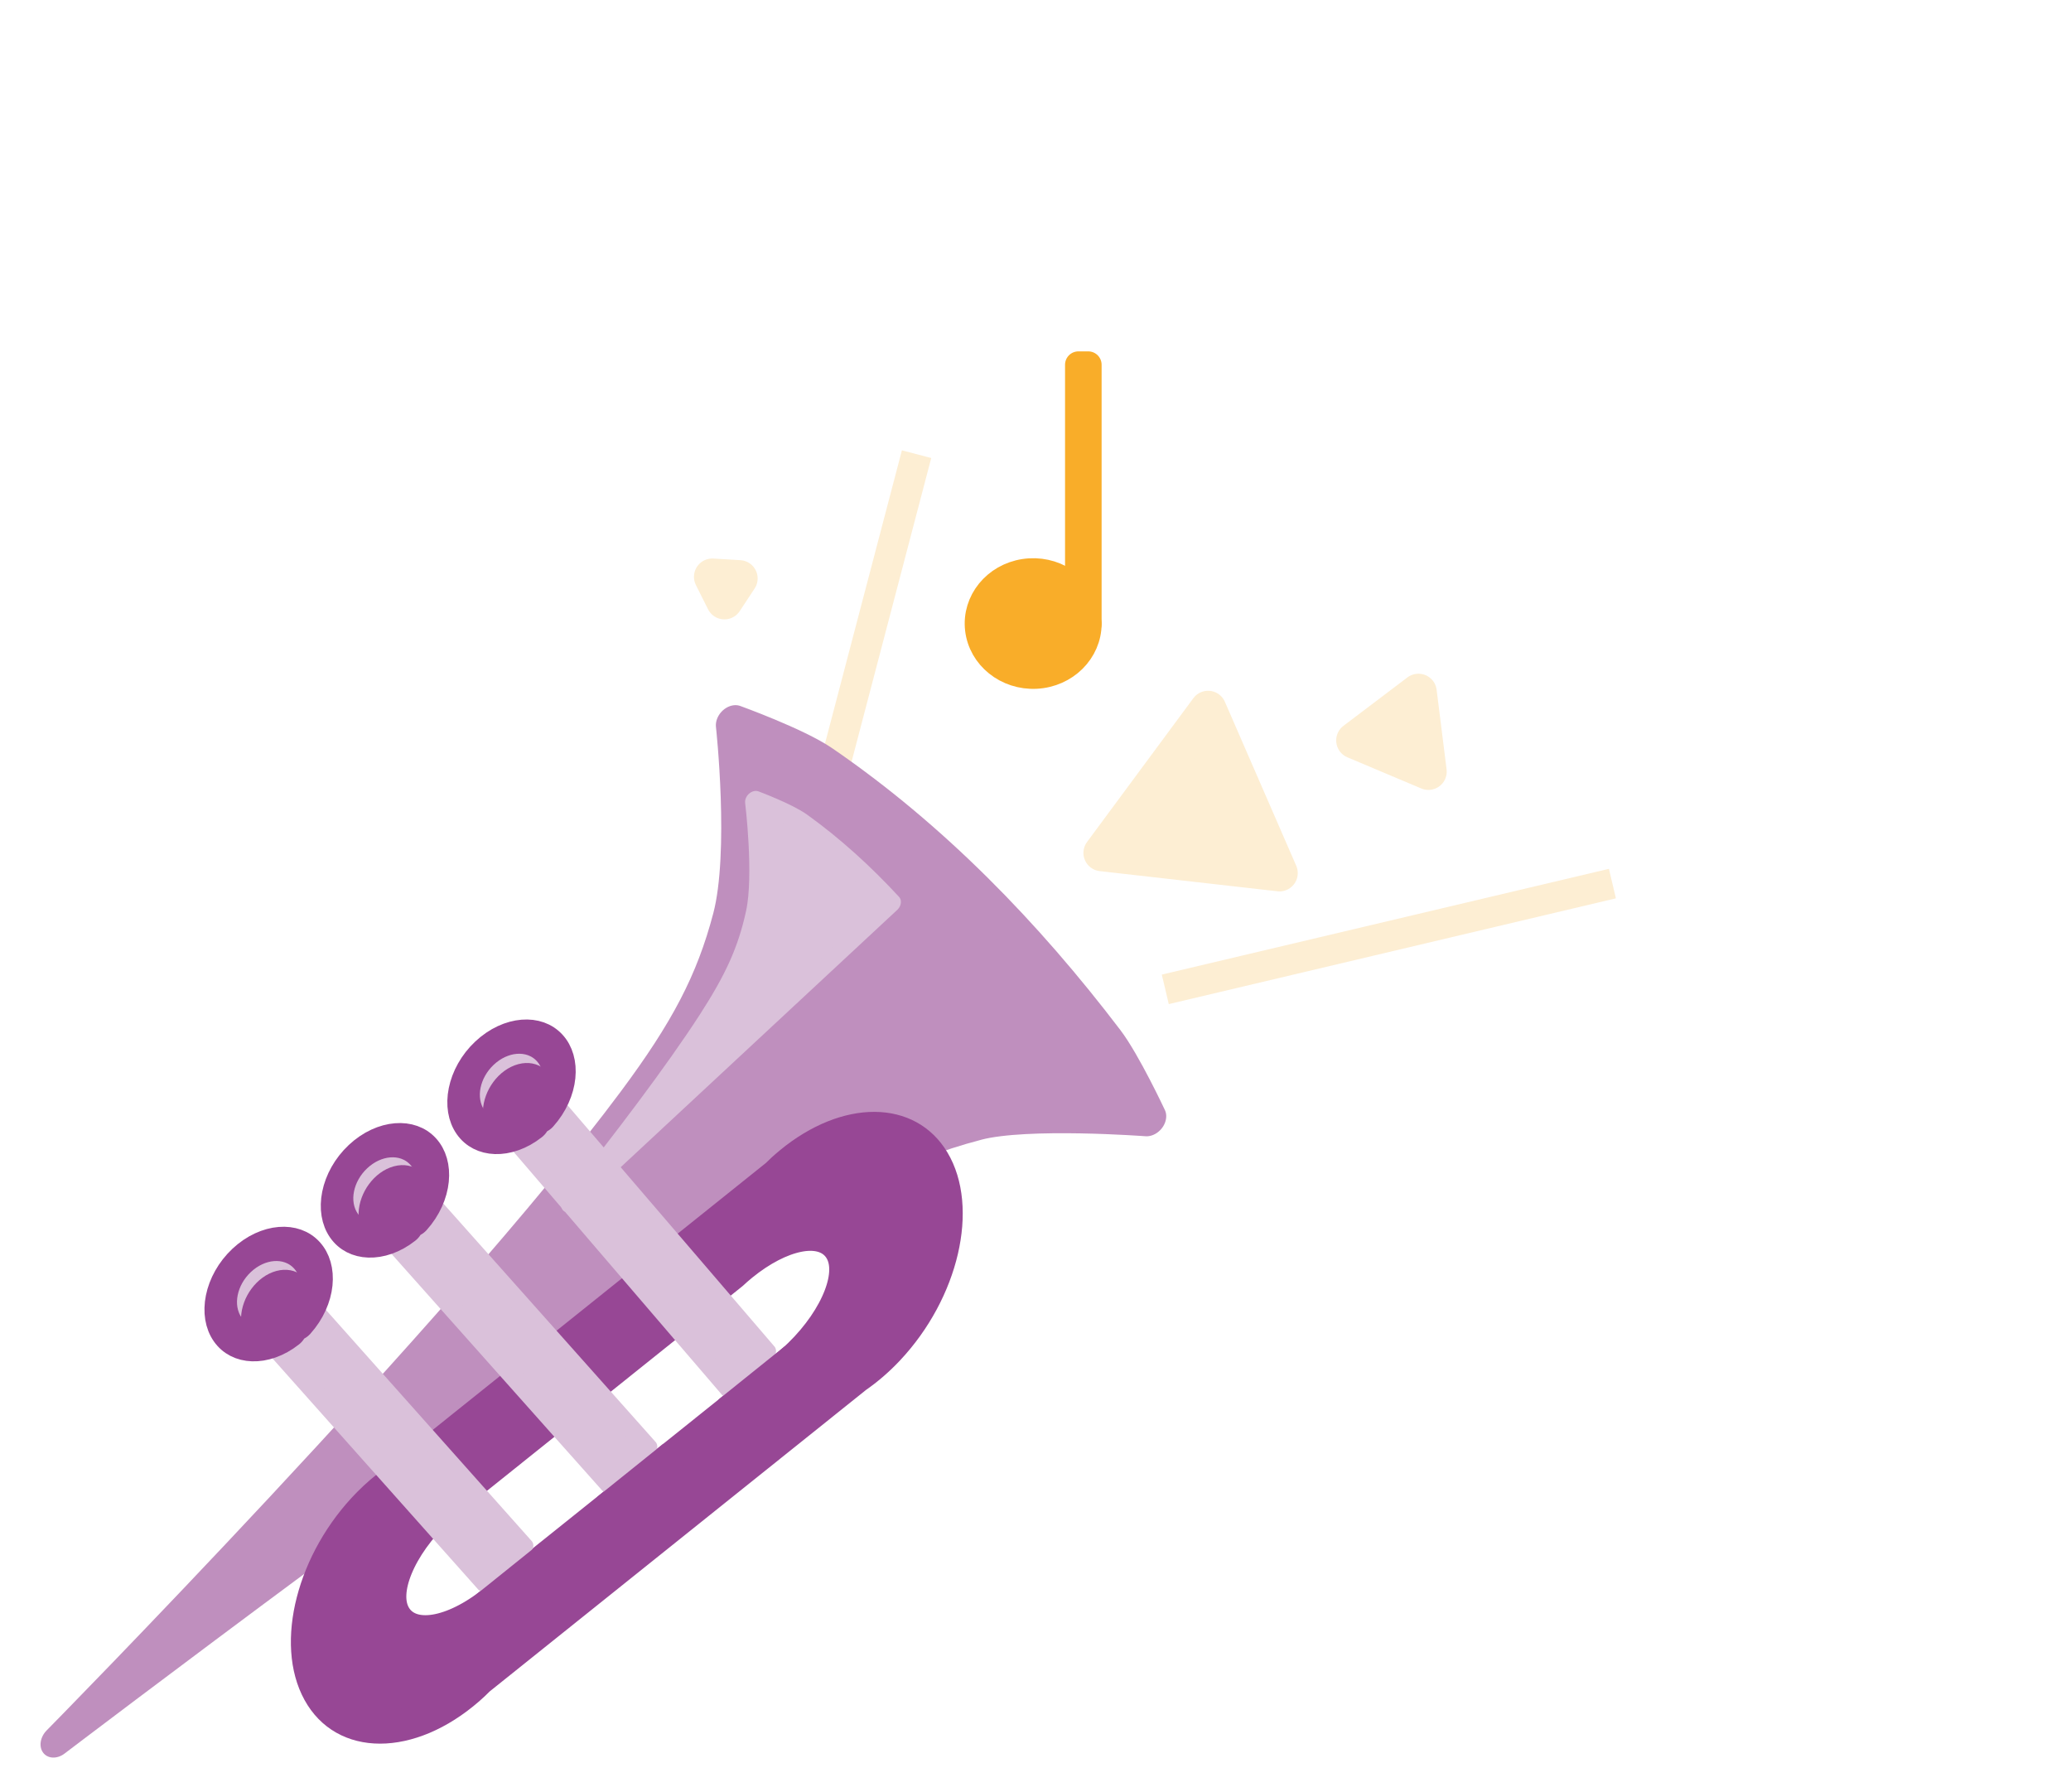
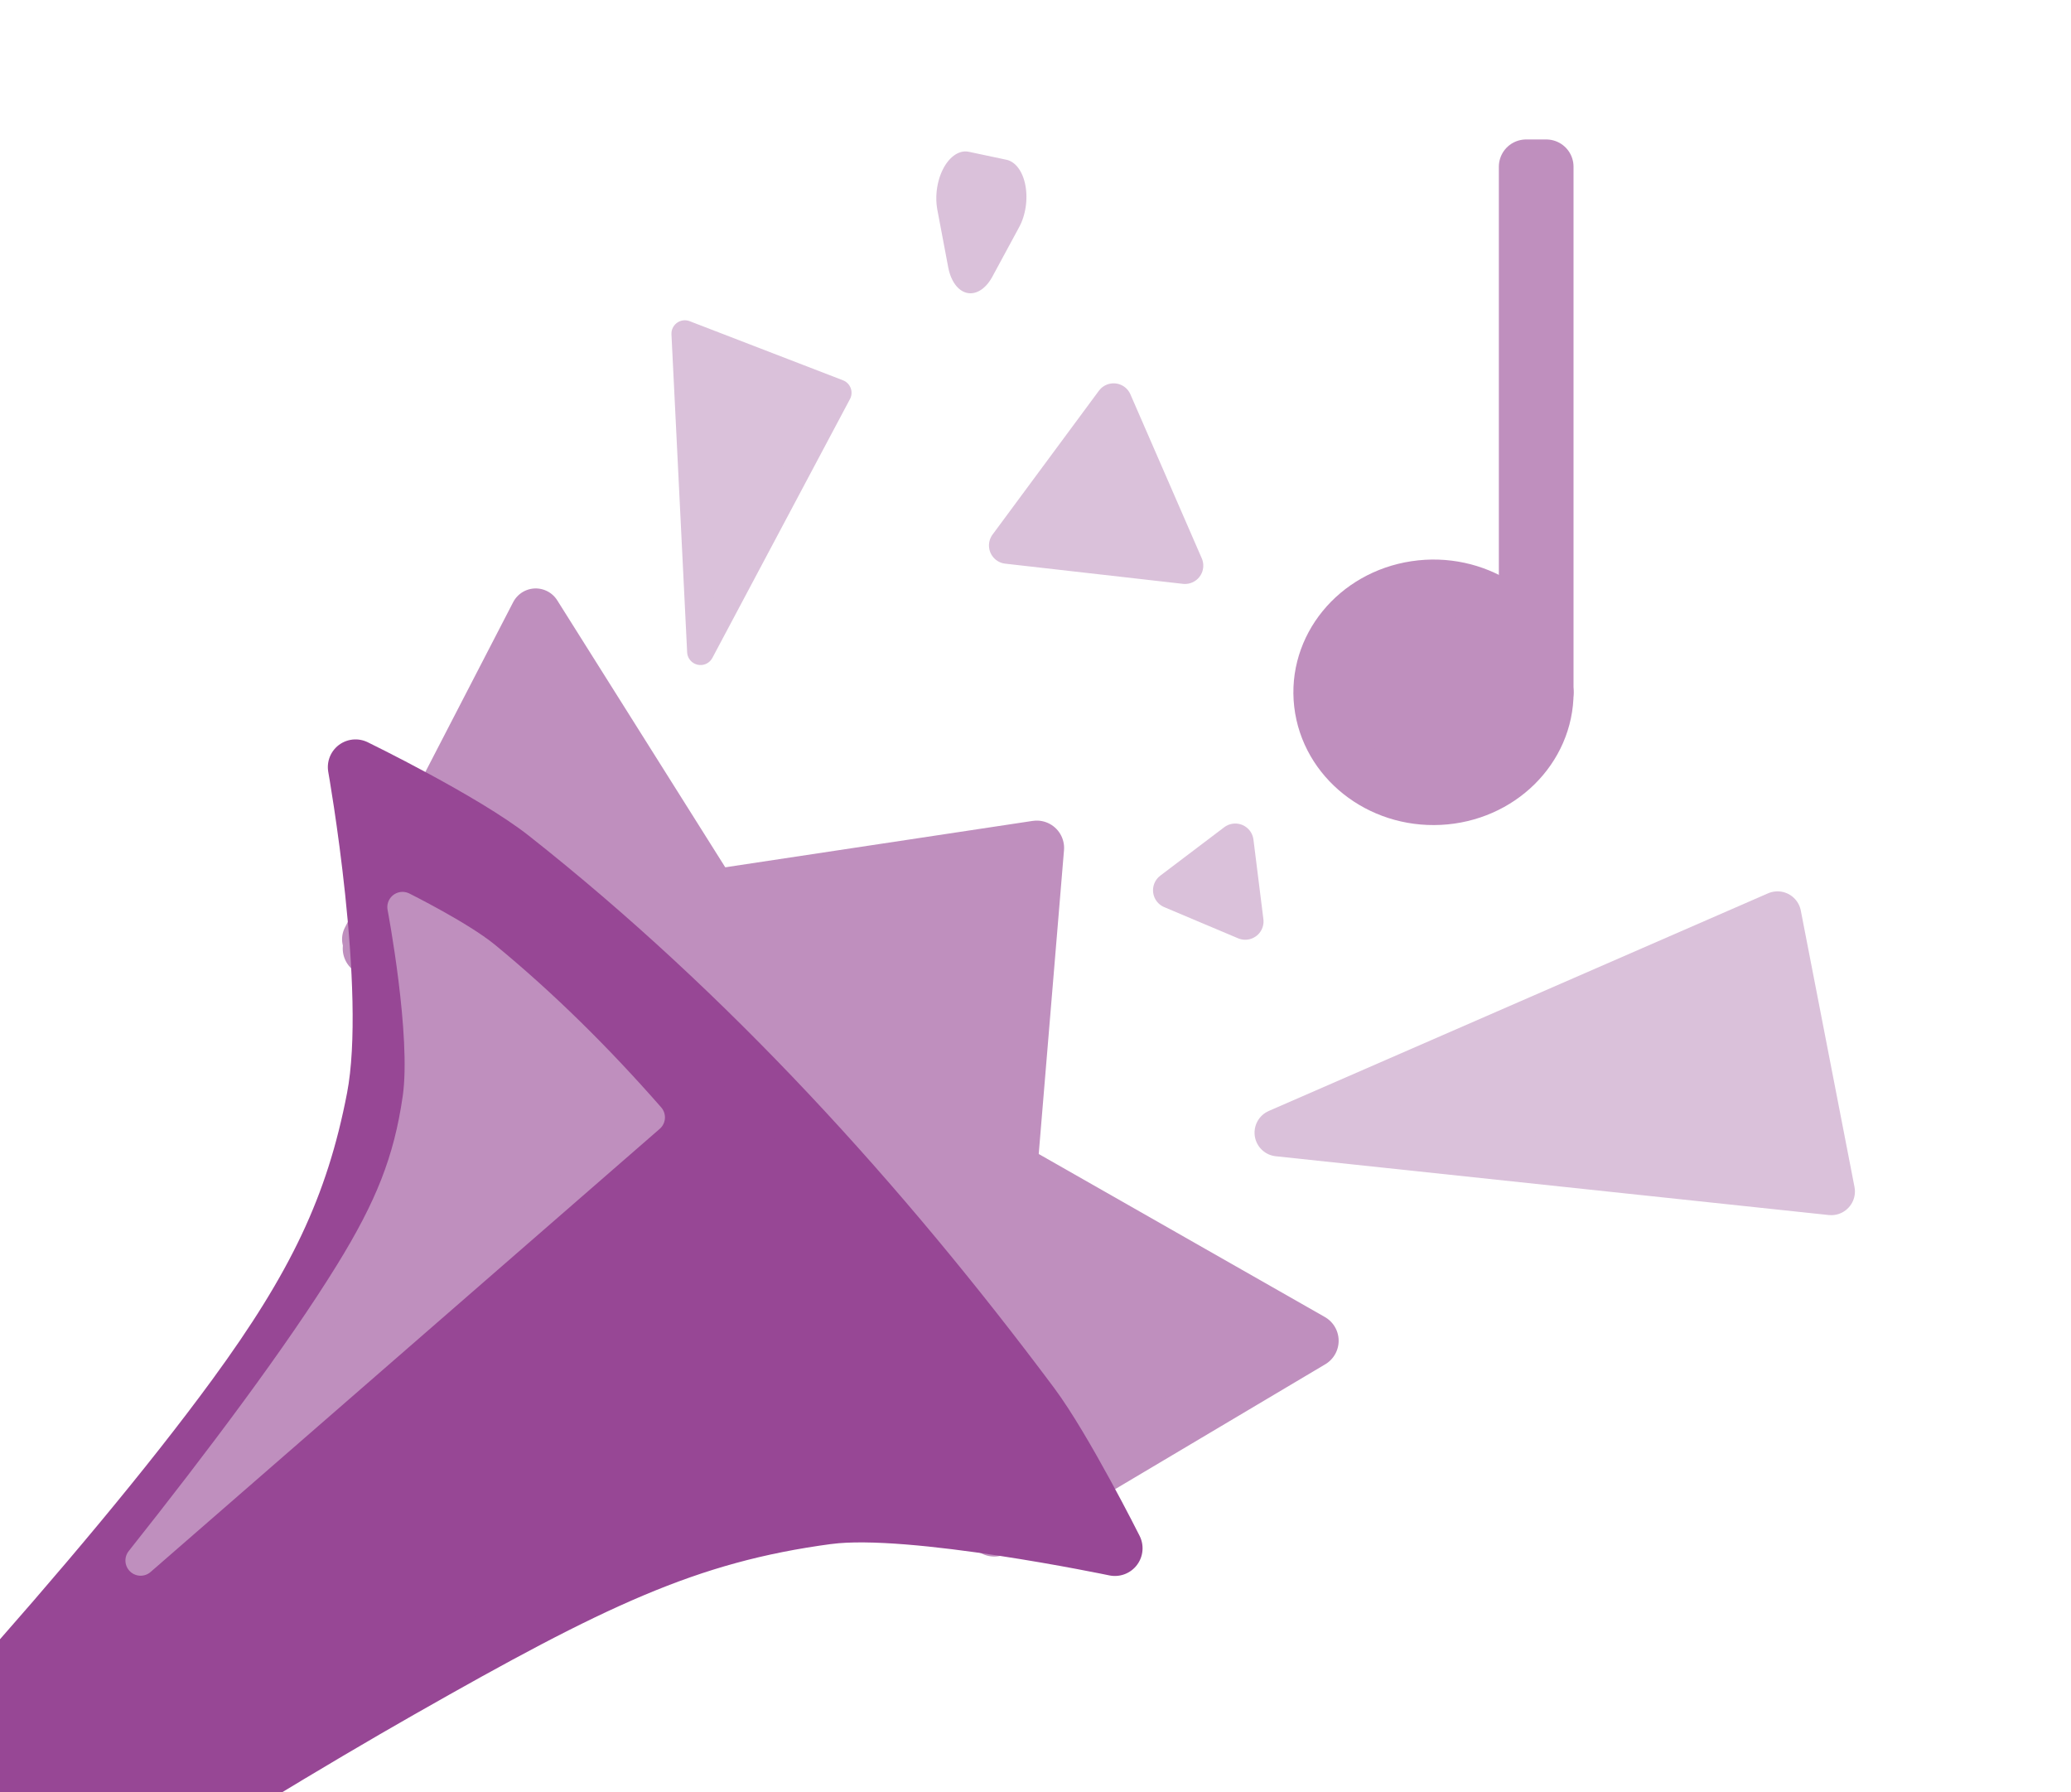
<svg xmlns="http://www.w3.org/2000/svg" width="222" height="192" viewBox="0 0 58.737 50.8" version="1.1" id="svg1583">
  <defs id="defs1580" />
  <g id="layer1">
-     <rect style="fill:#fdeed3;fill-opacity:1;stroke:none;stroke-width:1.039;stroke-linejoin:round;stroke-dasharray:none;stroke-opacity:1" id="rect97535" width="0.86" height="13.031" x="34.481" y="-38.735" transform="rotate(76.69239)" />
-     <rect style="fill:#fdeed3;fill-opacity:1;stroke:none;stroke-width:1.039;stroke-linejoin:round;stroke-dasharray:none;stroke-opacity:1" id="rect97535-5" width="0.86" height="13.031" x="27.983" y="5.862" transform="rotate(14.69964)" />
-     <g id="g93620" transform="matrix(0.8923886,-0.07265827,-0.1179231,0.9176655,0.7224494,11.73235)">
-       <path style="fill:#bf8fbe;fill-opacity:1;stroke:#bf8fbe;stroke-width:1.024;stroke-linejoin:round;stroke-dasharray:none;stroke-opacity:1" d="m 33.612,24.599 c 1.542,-0.278 5.418,0.308 5.418,0.308 0,0 -1.043,-1.766 -1.708,-2.539 -3.045,-3.536 -6.476,-6.815 -10.326,-9.451 -0.93,-0.636 -3.029,-1.499 -3.029,-1.499 0,0 0.974,4.008 0.693,6.002 -0.28,1.989 -0.922,3.476 -2.315,5.544 -4.557,6.767 -15.862,18.566 -15.862,18.566 0,0 12.644,-9.25 19.285,-13.369 3.473,-2.154 5.215,-3.087 7.844,-3.561 z" id="path77547" />
-       <path id="path77547-0" style="fill:#dac1da;fill-opacity:1;stroke:#dac1da;stroke-width:0.562;stroke-linejoin:round;stroke-dasharray:none;stroke-opacity:1" d="m 24.993,13.918 c 0,0 0.589,2.303 0.484,3.46 -0.105,1.153 -0.409,2.022 -1.092,3.238 -0.872,1.551 -2.263,3.556 -3.635,5.429 l 9.103,-8.535 C 28.832,16.495 27.749,15.56 26.602,14.742 26.105,14.387 24.993,13.918 24.993,13.918 Z" />
-       <path id="path77647" style="fill:#974795;fill-opacity:1;stroke:#974795;stroke-width:1.037;stroke-linejoin:round;stroke-dasharray:none;stroke-opacity:1" d="m 27.604,25.32 a 3.464,4.269 22.062 0 0 -0.222,0.19 3.464,4.269 22.062 0 0 -0.166,0.163 l -11.033,8.607 3.7e-4,7.23e-4 a 3.475,4.255 22.428 0 0 -0.71,0.601 3.475,4.255 22.428 0 0 -0.772,5.71 3.475,4.255 22.428 0 0 4.843,0.384 3.475,4.255 22.428 0 0 0.297,-0.283 L 30.724,32.203 a 3.464,4.269 22.062 0 0 0.885,-0.758 3.464,4.269 22.062 0 0 0.628,-5.729 3.464,4.269 22.062 0 0 -4.634,-0.396 z m -1.019,3.103 a 1.788,2.935 44.947 0 1 3.006,-0.372 1.788,2.935 44.947 0 1 -0.893,3.275 1.788,2.935 44.947 0 1 -0.645,0.536 L 20.201,37.987 a 1.79,2.932 45.32 0 1 -0.218,0.195 1.79,2.932 45.32 0 1 -3.145,0.406 1.79,2.932 45.32 0 1 0.986,-3.282 1.79,2.932 45.32 0 1 0.516,-0.426 l -3.68e-4,-7.23e-4 7.961,-6.21 a 1.788,2.935 44.947 0 1 0.123,-0.112 1.788,2.935 44.947 0 1 0.162,-0.135 z m -7.419,8.069 -0.146,0.149 0.159,-0.124 z" />
-       <path id="rect79203" style="fill:#dac1da;fill-opacity:1;stroke:#dac1da;stroke-width:0.524;stroke-linejoin:round;stroke-dasharray:none;stroke-opacity:1" d="m -1.361,30.004 -1.501,2.92e-4 -1.054e-4,11.732 1.501,-2.92e-4 z" transform="matrix(0.734077,-0.6790662,0.6879417,0.7257659,0,0)" />
-       <rect style="fill:#dac1da;fill-opacity:1;stroke:#dac1da;stroke-width:0.53;stroke-linejoin:round;stroke-dasharray:none;stroke-opacity:1" id="rect79203-3" width="1.52" height="11.854" x="-7.838" y="29.629" transform="matrix(0.7441785,-0.6679808,0.6987872,0.7153296,0,0)" />
-       <rect style="fill:#dac1da;fill-opacity:1;stroke:#dac1da;stroke-width:0.53;stroke-linejoin:round;stroke-dasharray:none;stroke-opacity:1" id="rect79203-3-4" width="1.52" height="11.854" x="-12.338" y="29.31" transform="matrix(0.7441785,-0.6679808,0.6987872,0.7153296,0,0)" />
-       <path style="fill:#dac1da;fill-opacity:1;stroke:#974795;stroke-width:1.039;stroke-linejoin:round;stroke-dasharray:none;stroke-opacity:1" id="path79427" d="m 30.377,-1.952 a 1.51,1.536 0 0 1 -1.43,1.534 1.51,1.536 0 0 1 -1.583,-1.37 1.51,1.536 0 0 1 1.26,-1.681 1.51,1.536 0 0 1 1.718,1.19 l -1.476,0.327 z" transform="matrix(0.5833628,0.8122117,-0.7933706,0.6087389,0,0)" />
-       <path style="fill:#dac1da;fill-opacity:1;stroke:#974795;stroke-width:1.039;stroke-linejoin:round;stroke-dasharray:none;stroke-opacity:1" id="path79427-4" d="M 30.472,2.703 A 1.51,1.536 0 0 1 29.043,4.237 1.51,1.536 0 0 1 27.46,2.867 1.51,1.536 0 0 1 28.72,1.187 1.51,1.536 0 0 1 30.438,2.376 l -1.476,0.327 z" transform="matrix(0.5833628,0.8122117,-0.7933706,0.6087389,0,0)" />
-       <path style="fill:#dac1da;fill-opacity:1;stroke:#974795;stroke-width:1.039;stroke-linejoin:round;stroke-dasharray:none;stroke-opacity:1" id="path79427-4-4" d="M 30.794,7.109 A 1.51,1.536 0 0 1 29.365,8.643 1.51,1.536 0 0 1 27.782,7.273 1.51,1.536 0 0 1 29.042,5.592 1.51,1.536 0 0 1 30.76,6.782 L 29.284,7.109 Z" transform="matrix(0.5833628,0.8122117,-0.7933706,0.6087389,0,0)" />
-       <rect style="fill:#974795;fill-opacity:1;stroke:none;stroke-width:0.972;stroke-linejoin:round;stroke-dasharray:none;stroke-opacity:1" id="rect89718" width="2.414" height="1.322" x="0.675" y="41.859" transform="matrix(0.7872655,-0.6166141,0.6161929,0.7875953,0,0)" />
-       <rect style="fill:#974795;fill-opacity:1;stroke:none;stroke-width:0.972;stroke-linejoin:round;stroke-dasharray:none;stroke-opacity:1" id="rect89718-7" width="2.414" height="1.322" x="-3.755" y="41.856" transform="matrix(0.7872655,-0.6166141,0.6161929,0.7875953,0,0)" />
-       <rect style="fill:#974795;fill-opacity:1;stroke:none;stroke-width:0.972;stroke-linejoin:round;stroke-dasharray:none;stroke-opacity:1" id="rect89718-7-7" width="2.414" height="1.322" x="-8.194" y="41.865" transform="matrix(0.7872655,-0.6166141,0.6161929,0.7875953,0,0)" />
-       <path style="fill:#974795;fill-opacity:1;stroke:#974795;stroke-width:0.604;stroke-linejoin:round;stroke-dasharray:none;stroke-opacity:1" id="path92107" d="m 19.54,22.805 a 0.838,0.953 0 0 1 -0.793,0.952 0.838,0.953 0 0 1 -0.878,-0.85 0.838,0.953 0 0 1 0.699,-1.043 0.838,0.953 0 0 1 0.953,0.738 l -0.819,0.203 z" />
-       <path style="fill:#974795;fill-opacity:1;stroke:#974795;stroke-width:0.604;stroke-linejoin:round;stroke-dasharray:none;stroke-opacity:1" id="path92107-7" d="m 15.969,25.678 a 0.838,0.953 0 0 1 -0.793,0.952 0.838,0.953 0 0 1 -0.878,-0.85 0.838,0.953 0 0 1 0.699,-1.043 0.838,0.953 0 0 1 0.953,0.738 l -0.819,0.203 z" />
-       <path style="fill:#974795;fill-opacity:1;stroke:#974795;stroke-width:0.604;stroke-linejoin:round;stroke-dasharray:none;stroke-opacity:1" id="path92107-7-9" d="m 12.625,28.648 a 0.838,0.953 0 0 1 -0.793,0.952 0.838,0.953 0 0 1 -0.878,-0.85 0.838,0.953 0 0 1 0.699,-1.043 0.838,0.953 0 0 1 0.953,0.738 l -0.819,0.203 z" />
-     </g>
-     <g id="g96721-6" transform="translate(2.480431,1.951663)">
-       <path style="fill:#f9ad29;fill-opacity:1;stroke:#f9ad29;stroke-width:0.772;stroke-linejoin:round;stroke-dasharray:none;stroke-opacity:1" id="path94400-6" d="m 28.378,15.732 a 1.556,1.467 0 0 1 -1.473,1.464 1.556,1.467 0 0 1 -1.63,-1.308 1.556,1.467 0 0 1 1.298,-1.604 1.556,1.467 0 0 1 1.769,1.136 l -1.52,0.312 z" />
-       <rect style="fill:#f9ad29;fill-opacity:1;stroke:#f9ad29;stroke-width:0.758;stroke-linejoin:round;stroke-dasharray:none;stroke-opacity:1" id="rect94402-8" width="0.279" height="7.348" x="28.105" y="8.392" />
-     </g>
-     <path style="fill:#fdeed3;fill-opacity:1;stroke:#fdeed3;stroke-width:1.039;stroke-linejoin:round;stroke-dasharray:none;stroke-opacity:1" id="path95261" d="M 14.354,8.731 12.121,8.301 13.61,6.582 Z" transform="rotate(-108.0275,31.2475,4.783158)" />
-     <path style="fill:#fdeed3;fill-opacity:1;stroke:#fdeed3;stroke-width:1.039;stroke-linejoin:round;stroke-dasharray:none;stroke-opacity:1" id="path95263" d="M 23.217,4.366 19.852,8.161 18.248,3.349 Z" transform="rotate(54.91573,10.12862,27.13914)" />
-     <path style="fill:#fdeed3;fill-opacity:1;stroke:#fdeed3;stroke-width:1.039;stroke-linejoin:round;stroke-dasharray:none;stroke-opacity:1" id="path95265" d="m 15.809,11.179 -0.423,0.641 -0.344,-0.687 z" transform="translate(5.159375,5.225521)" />
+     <path style="fill:#bf8fbe;fill-opacity:1;stroke:#bf8fbe;stroke-width:1.551;stroke-linejoin:round;stroke-dasharray:none;stroke-opacity:1" id="path70897" d="M 37.191,38.023 28.197,43.367 25.247,31.219 Z" />
+     <path style="fill:#bf8fbe;fill-opacity:1;stroke:#bf8fbe;stroke-width:1.441;stroke-linejoin:round;stroke-dasharray:none;stroke-opacity:1" id="path70899" d="M 23.267,30.235 10.422,26.635 15.194,17.408 Z" />
+     <path style="fill:#bf8fbe;fill-opacity:1;stroke:#bf8fbe;stroke-width:1.551;stroke-linejoin:round;stroke-dasharray:none;stroke-opacity:1" id="path70901" d="M 27.82,43.079 10.496,26.9 29.404,24.047 Z" />
+     <path style="fill:#dac1da;fill-opacity:1;stroke:#dac1da;stroke-width:0.76;stroke-linejoin:round;stroke-dasharray:none;stroke-opacity:1" id="path71772" d="M 23.771,11.139 19.868,18.48 19.423,9.463 Z" />
+     <path style="fill:#dac1da;fill-opacity:1;stroke:#dac1da;stroke-width:1.344;stroke-linejoin:round;stroke-dasharray:none;stroke-opacity:1" id="path71772-4" d="M 50.414,25.95 51.937,33.789 36.253,32.122 Z" />
+     <path style="fill:#974795;fill-opacity:1;stroke:#974795;stroke-width:1.57;stroke-linejoin:round;stroke-dasharray:none;stroke-opacity:1" d="m 23.486,43.008 c 2.347,-0.313 8.134,0.9 8.134,0.9 0,0 -1.42,-2.829 -2.356,-4.083 -4.284,-5.737 -9.172,-11.105 -14.746,-15.504 -1.346,-1.062 -4.435,-2.567 -4.435,-2.567 0,0 1.124,6.31 0.531,9.389 -0.591,3.071 -1.685,5.335 -3.959,8.444 -7.441,10.171 -25.475,27.643 -25.475,27.643 0,0 19.834,-13.404 30.187,-19.294 5.415,-3.081 8.118,-4.396 12.118,-4.929 z" id="path77547-4" />
+     <path id="path77547-0-3" style="fill:#bf8fbe;fill-opacity:1;stroke:#bf8fbe;stroke-width:0.862;stroke-linejoin:round;stroke-dasharray:none;stroke-opacity:1" d="m 11.416,25.724 c 0,0 0.691,3.628 0.433,5.419 -0.257,1.786 -0.789,3.114 -1.922,4.951 -1.446,2.344 -3.712,5.355 -5.939,8.161 L 18.428,31.688 C 16.977,30.031 15.426,28.492 13.769,27.13 13.05,26.539 11.416,25.724 11.416,25.724 Z" />
+     <path style="fill:#bf8fbe;fill-opacity:1;stroke:#bf8fbe;stroke-width:1.574;stroke-linejoin:round;stroke-dasharray:none;stroke-opacity:1" id="path94400-6" d="m 43.843,19.633 a 3.187,2.978 0 0 1 -3.016,2.974 3.187,2.978 0 0 1 -3.339,-2.655 3.187,2.978 0 0 1 2.659,-3.258 3.187,2.978 0 0 1 3.624,2.306 l -3.114,0.633 z" />
+     <rect style="fill:#bf8fbe;fill-opacity:1;stroke:#bf8fbe;stroke-width:1.546;stroke-linejoin:round;stroke-dasharray:none;stroke-opacity:1" id="rect94402-8" width="0.572" height="14.921" x="43.283" y="4.728" />
+     <path style="fill:#dac1da;fill-opacity:1;stroke:#dac1da;stroke-width:1.039;stroke-linejoin:round;stroke-dasharray:none;stroke-opacity:1" id="path95261" d="M 14.354,8.731 12.121,8.301 13.61,6.582 Z" transform="rotate(-108.0275,30.19255,8.793896)" />
+     <path style="fill:#dac1da;fill-opacity:1;stroke:#dac1da;stroke-width:1.039;stroke-linejoin:round;stroke-dasharray:none;stroke-opacity:1" id="path95263" d="M 23.217,4.366 19.852,8.161 18.248,3.349 Z" transform="rotate(54.91573,17.17845,20.20179)" />
+     <path style="fill:#dac1da;fill-opacity:1;stroke:#dac1da;stroke-width:1.039;stroke-linejoin:round;stroke-dasharray:none;stroke-opacity:1" id="path95265" d="m 15.809,11.179 -0.423,0.641 -0.344,-0.687 z" transform="matrix(1.408567,0.1574291,-0.2566269,2.29612,8.968378,-22.4408)" />
  </g>
</svg>
